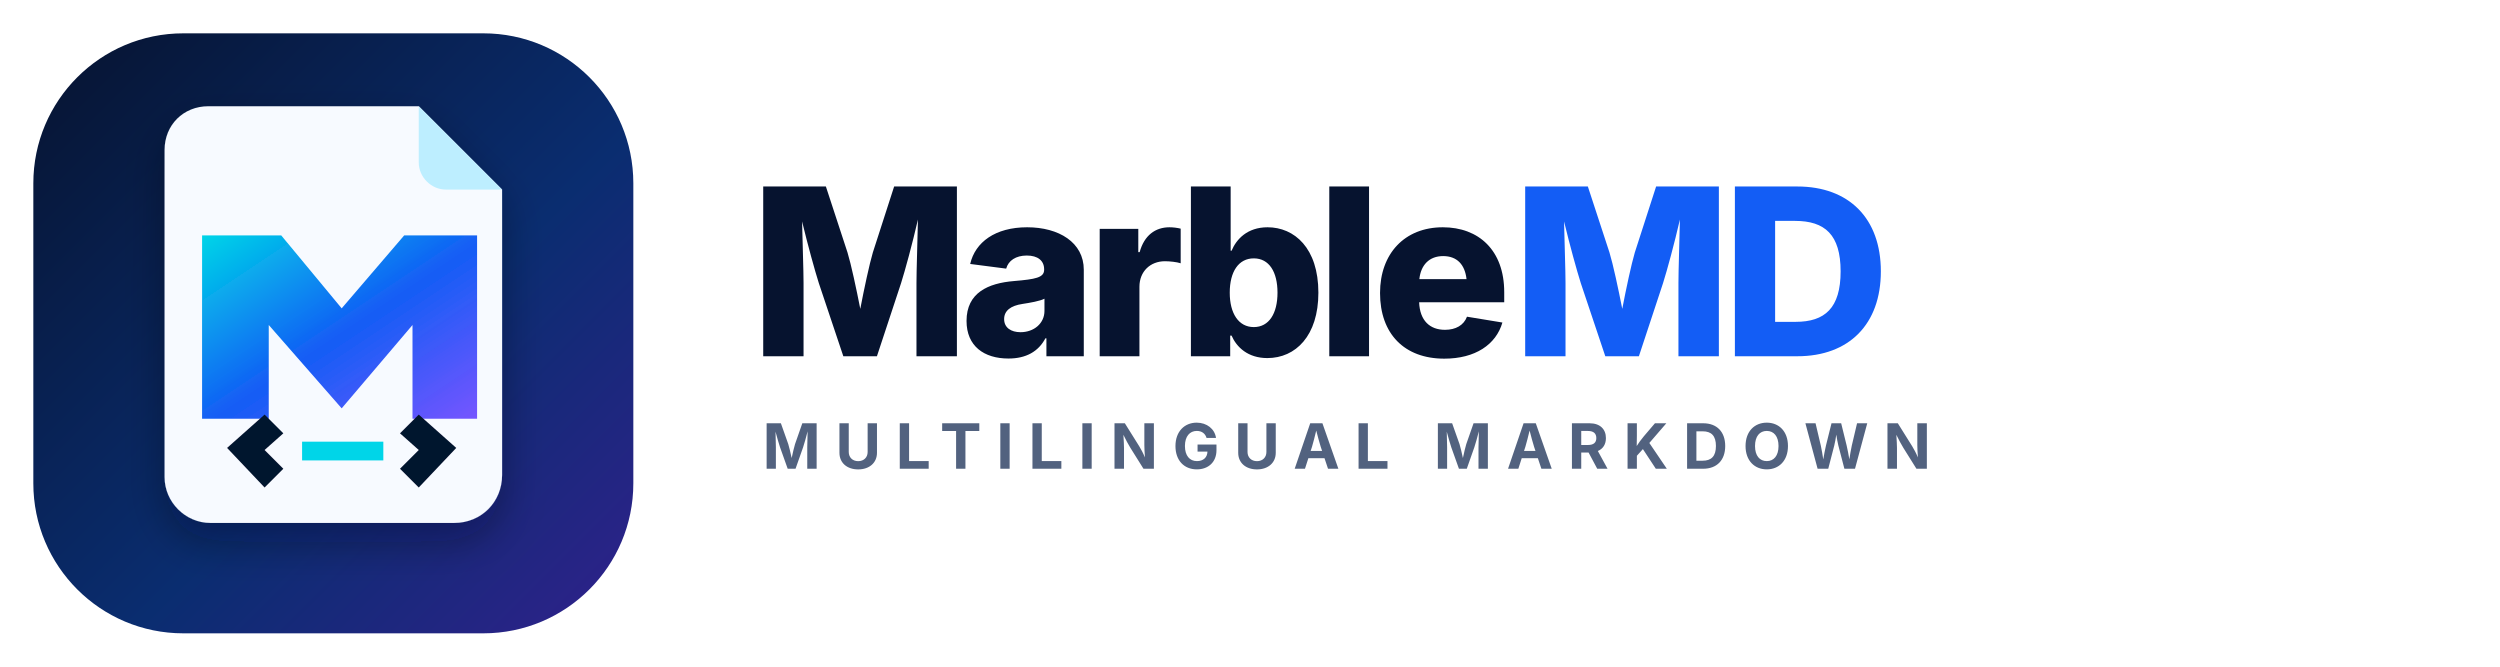
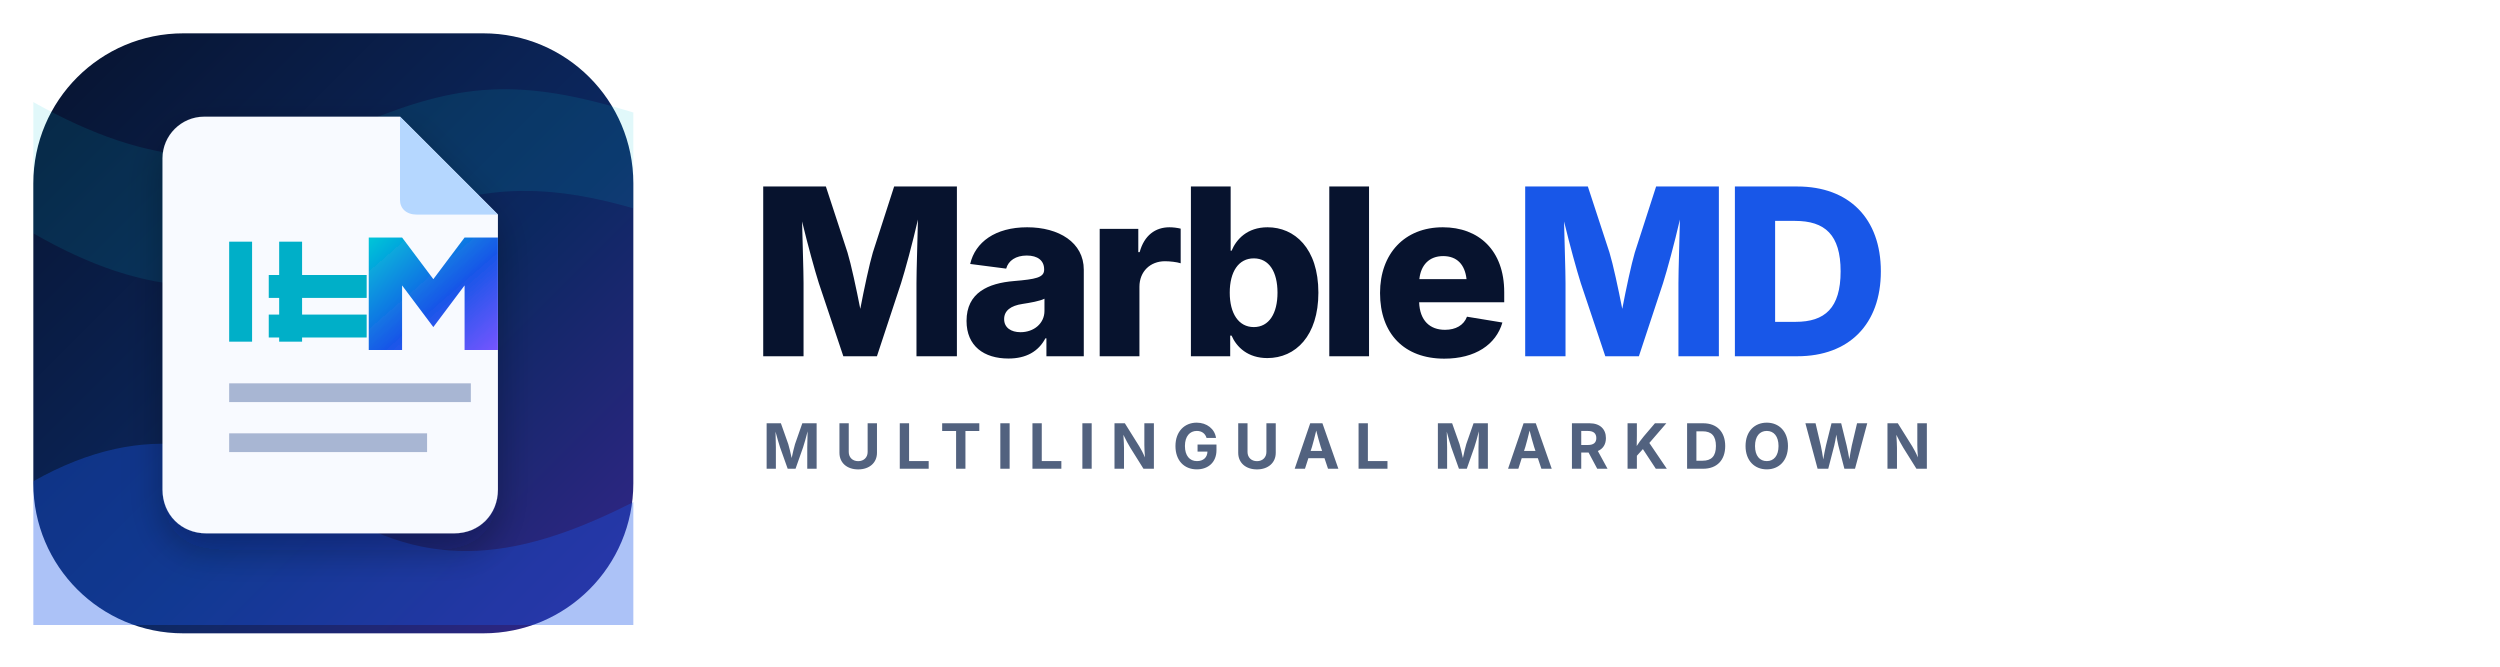
<svg xmlns="http://www.w3.org/2000/svg" width="1200" height="320" viewBox="0 0 1200 320" role="img" aria-labelledby="title desc">
  <defs>
    <linearGradient id="bg" x1="0" y1="0" x2="1" y2="1">
-       <stop offset="0" stop-color="#06132F" />
-       <stop offset="0.58" stop-color="#0A2D70" />
-       <stop offset="1" stop-color="#30218C" />
+       <stop offset="0" stop-color="#07132E" />
+       <stop offset="0.58" stop-color="#0C2861" />
+       <stop offset="1" stop-color="#36258C" />
    </linearGradient>
-     <linearGradient id="m" x1="0" y1="0" x2="1" y2="1">
-       <stop offset="0" stop-color="#00D5E8" />
-       <stop offset="0.52" stop-color="#135DF5" />
+     <linearGradient id="accent" x1="0" y1="0" x2="1" y2="1">
+       <stop offset="0" stop-color="#00C6D8" />
+       <stop offset="0.56" stop-color="#1857E8" />
      <stop offset="1" stop-color="#7655FF" />
    </linearGradient>
    <filter id="shadow" x="-20%" y="-20%" width="140%" height="150%">
-       <feDropShadow dx="0" dy="9" stdDeviation="10" flood-color="#020817" flood-opacity=".34" />
+       <feDropShadow dx="0" dy="8" stdDeviation="9" flood-color="#020817" flood-opacity=".3" />
    </filter>
  </defs>
  <rect x="16" y="16" width="288" height="288" rx="72" fill="url(#bg)" />
+   <path d="M16 49c57 32 100 34 158 10 46-19 75-22 130-5v46c-55-16-89-8-130 15-58 32-104 28-158-3z" fill="#00C6D8" opacity=".12" />
+   <path d="M16 231c55-31 98-18 137 9 49 34 92 31 151 1v59H16z" fill="#1857E8" opacity=".36" />
  <g filter="url(#shadow)">
-     <path d="M79 72c0-12 9-21 21-21h101l40 40v137c0 13-10 23-23 23H101c-12 0-22-10-22-22Z" fill="#F7FAFF" />
-     <path d="M201 51v27c0 7 6 13 13 13h27Z" fill="#BDEEFF" />
-     <path d="M97 113h38l29 35 30-35h35v88h-31v-45l-34 40-35-40v45H97Z" fill="url(#m)" />
-     <path d="m109 215 18-16 9 9-9 8 9 9-9 9Zm110 0-18-16-9 9 9 8-9 9 9 9Z" fill="#06132F" />
-     <path d="M145 212h39v9h-39z" fill="#00D5E8" />
+     <path d="M78 76c0-11 9-20 20-20h94l47 47v132c0 12-9 21-21 21H99c-12 0-21-9-21-21z" fill="#F8FAFF" />
+     <path d="M192 56v40c0 4 3 7 8 7h39z" fill="#B5D7FF" />
+     <path d="M110 116h11v48h-11zm24 0h11v48h-11zm-5 16h47v11h-47zm0 19h47v11h-47z" fill="#00AFC8" />
+     <path d="M177 114h16l15 20 15-20h16v54h-16v-31l-15 20-15-20v31h-16z" fill="url(#accent)" />
+     <path d="M110 184h116v9H110zm0 24h95v9h-95z" fill="#A8B6D3" />
  </g>
-   <text x="360" y="171" fill="#06132F" font-family="Inter,Segoe UI,Arial,sans-serif" font-size="112" font-weight="800" letter-spacing="-5">Marble<tspan fill="#135DF5">MD</tspan>
+   <text x="360" y="171" fill="#07132E" font-family="Inter,Segoe UI,Arial,sans-serif" font-size="112" font-weight="800" letter-spacing="-5">Marble<tspan fill="#1857E8">MD</tspan>
  </text>
  <text x="366" y="225" fill="#52627F" font-family="Inter,Segoe UI,Arial,sans-serif" font-size="30" font-weight="650" letter-spacing="7">MULTILINGUAL MARKDOWN</text>
</svg>
